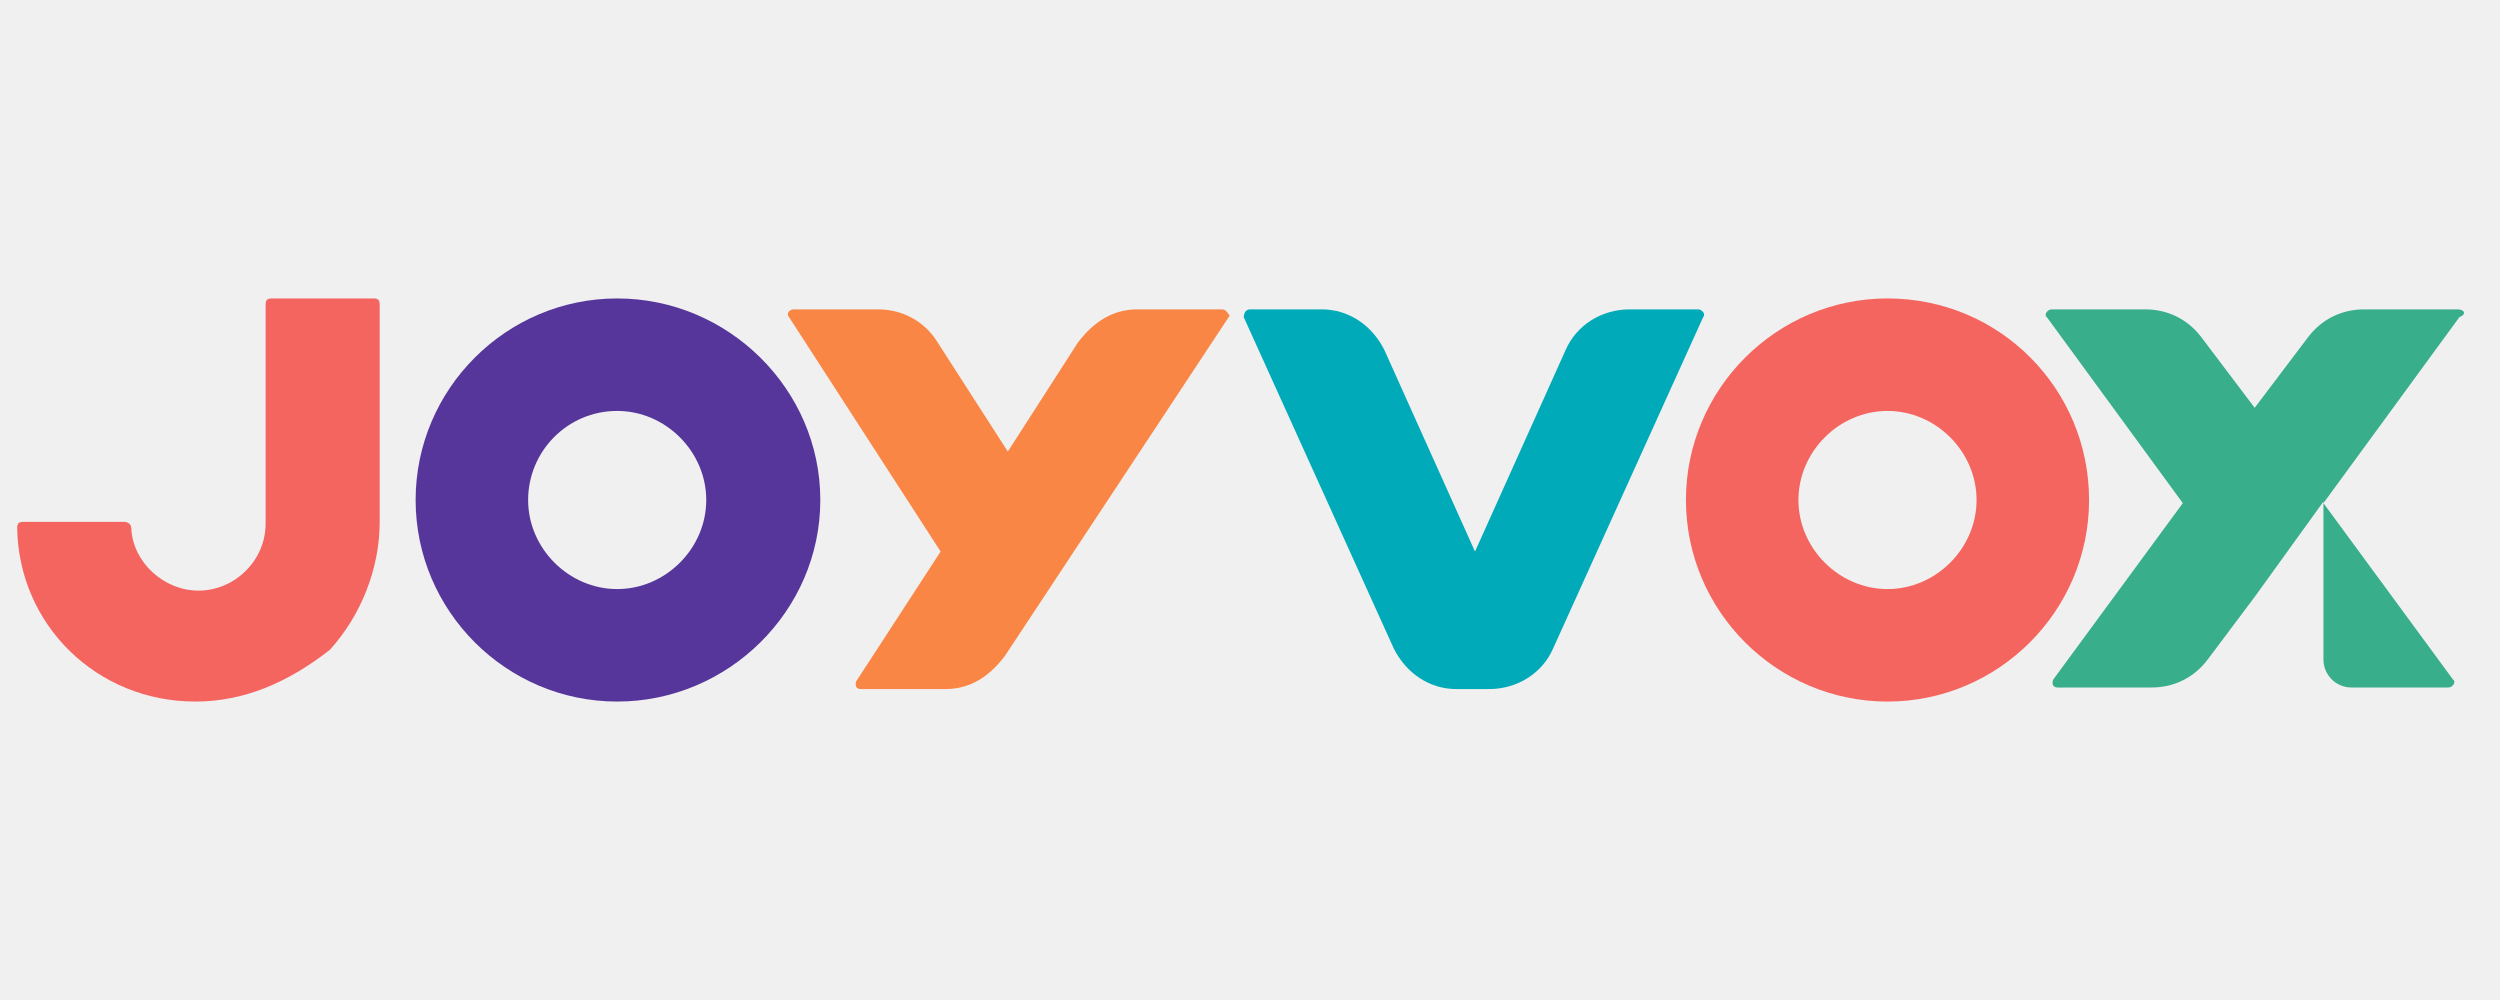
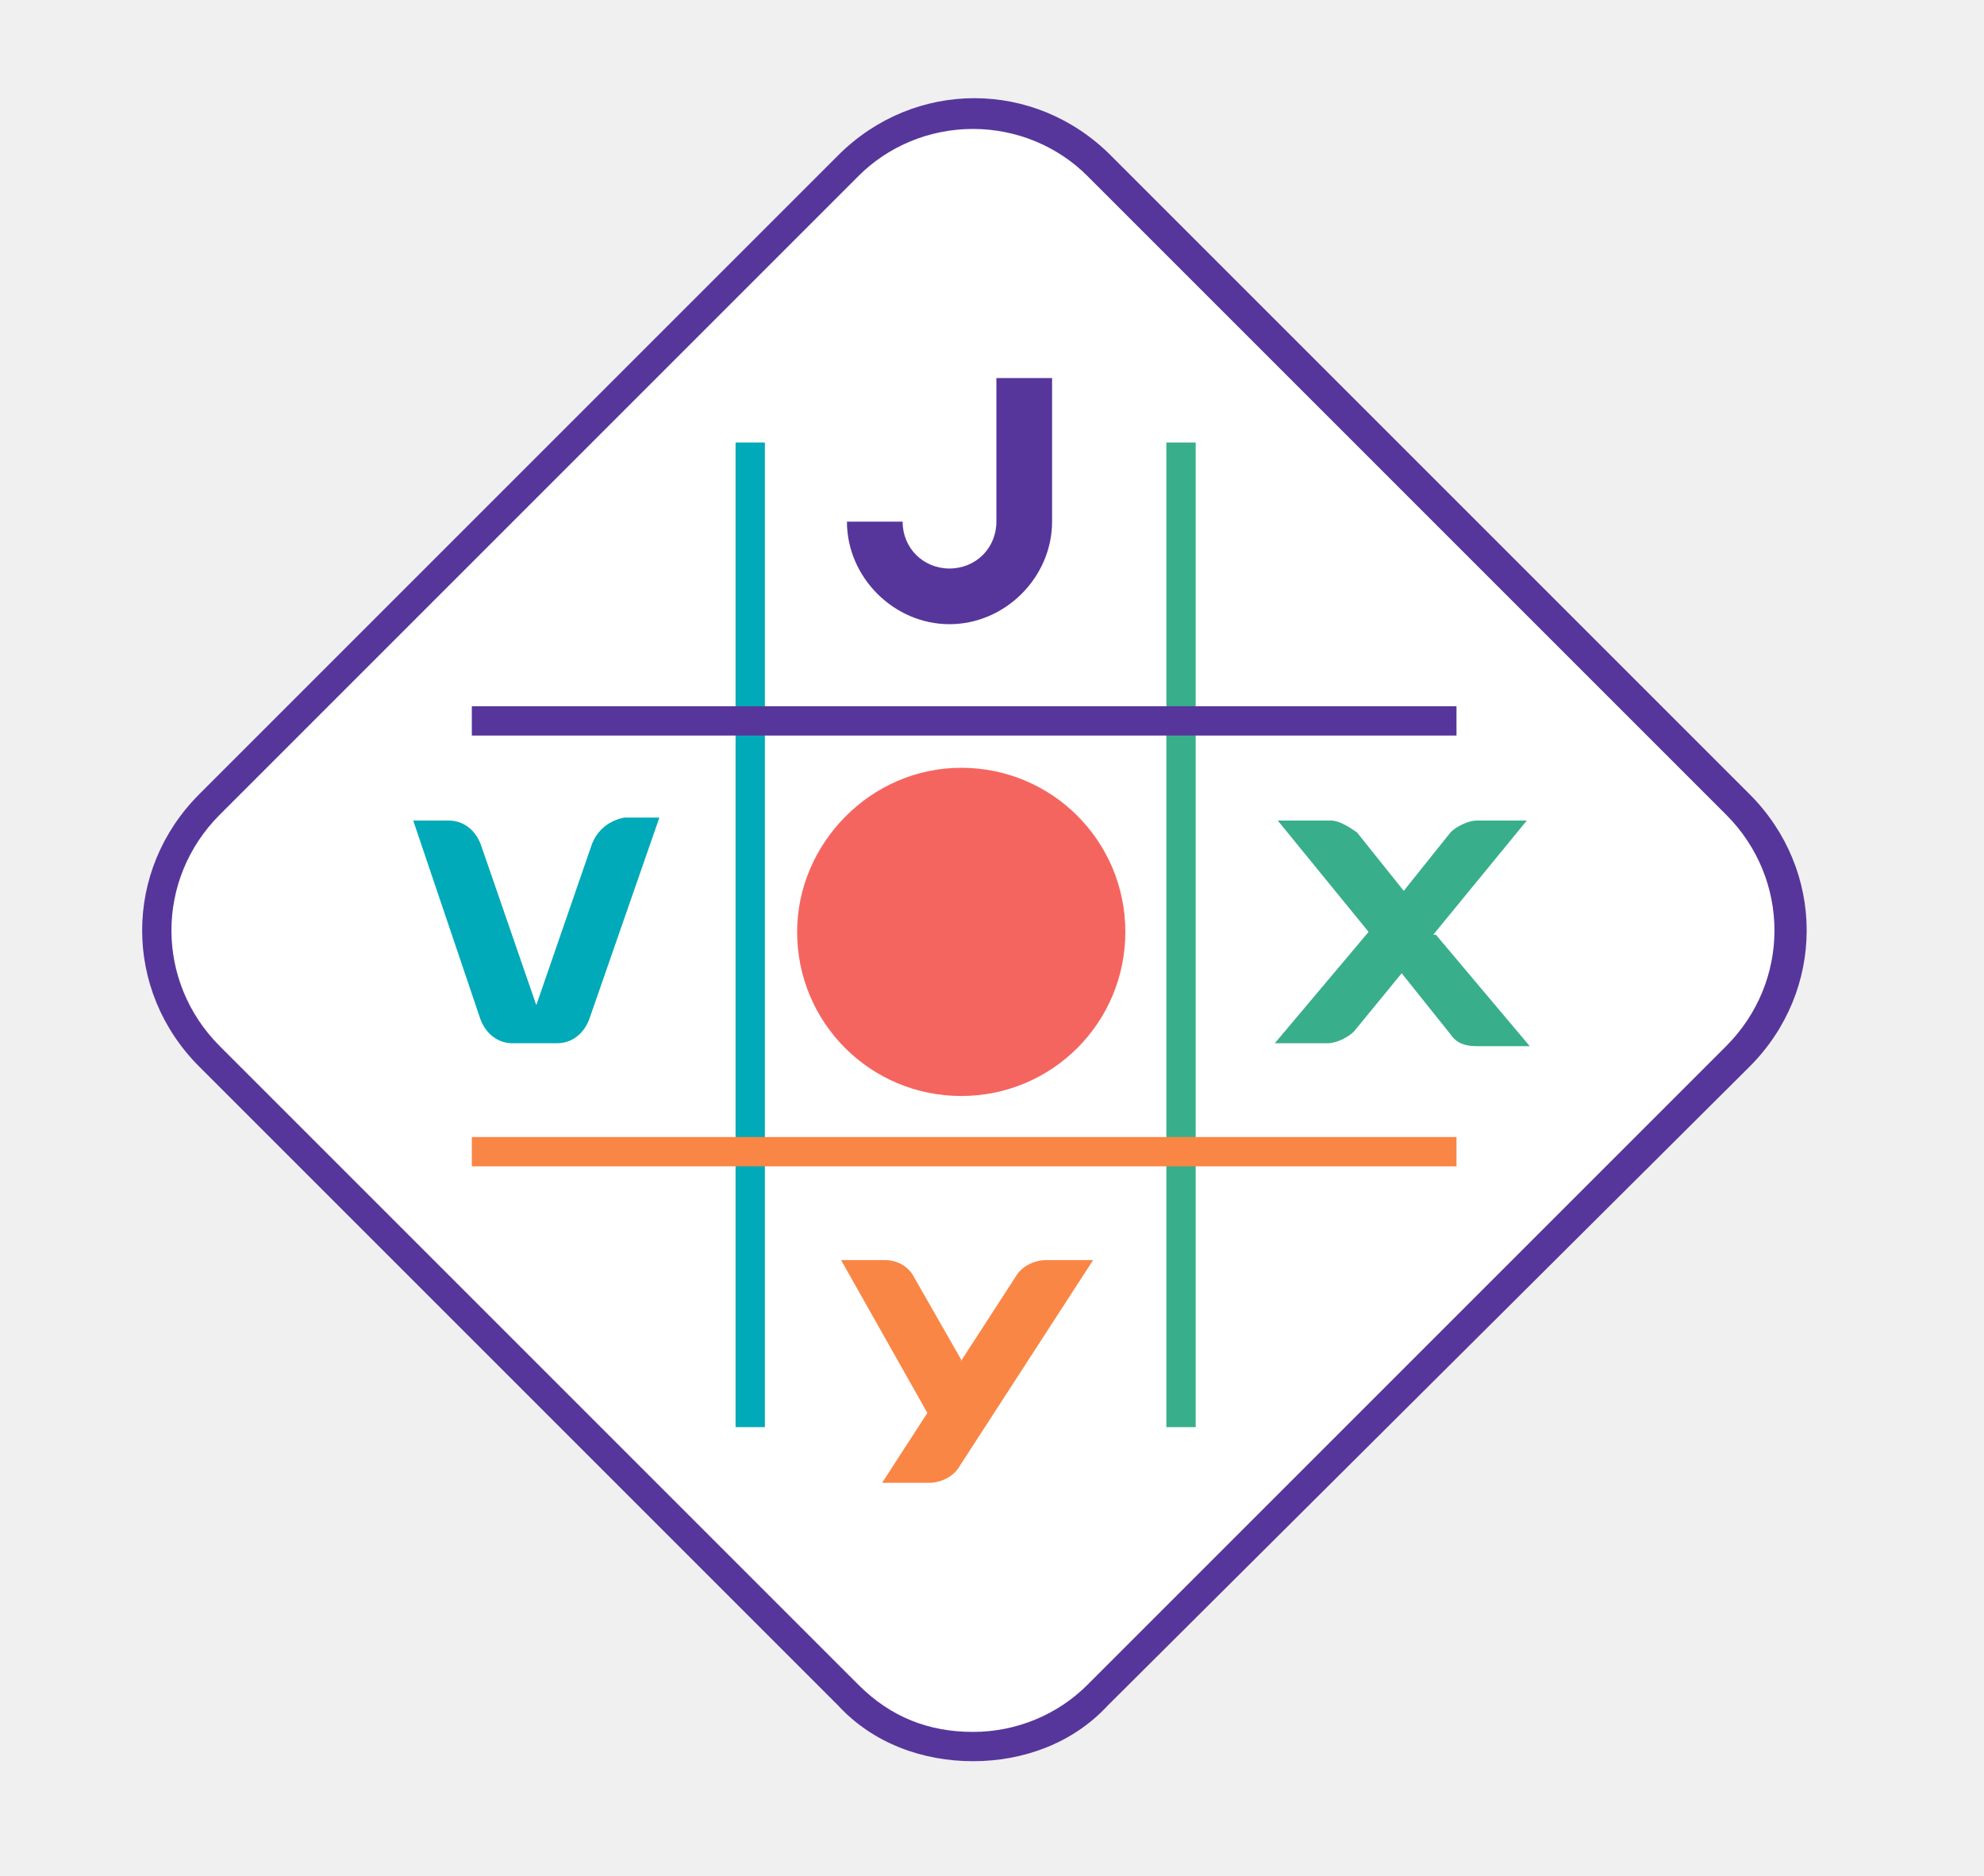
- <svg xmlns="http://www.w3.org/2000/svg" version="1.1" id="Calque_1" x="0px" y="0px" viewBox="0 0 160 64" style="enable-background:new 0 0 160 64;" xml:space="preserve">
+ <svg xmlns="http://www.w3.org/2000/svg" version="1.1" id="Calque_1" x="0px" y="0px" viewBox="0 0 67.7 64" style="enable-background:new 0 0 67.7 64;" xml:space="preserve">
  <style type="text/css">
- 	.st0{fill:#57369B;}
- 	.st1{fill:#F56560;}
- 	.st2{fill:#39AE8B;}
- 	.st3{fill:#00AAB8;}
- 	.st4{fill:#F98645;}
+ 	.st0{fill:#FFFFFF;}
+ 	.st1{fill:#57369B;}
+ 	.st2{fill:#00AAB8;}
+ 	.st3{fill:#F56560;}
+ 	.st4{fill:#39AE8B;}
+ 	.st5{fill:#F98645;}
</style>
  <g>
    <g>
      <g>
-         <path class="st0" d="M39.5,26.3c3.1,0,5.7,2.6,5.7,5.7s-2.6,5.7-5.7,5.7c-3.1,0-5.7-2.6-5.7-5.7S36.3,26.3,39.5,26.3 M39.5,19.1     c-7.1,0-12.9,5.8-12.9,12.9s5.8,12.9,12.9,12.9s13-5.8,13-12.9S46.6,19.1,39.5,19.1L39.5,19.1z" />
+         <g>
+           <path class="st0" d="M33.2,60.1c-1.7,0-3.4-0.6-4.6-1.9L6.8,36.4c-2.6-2.6-2.6-6.7,0-9.3L28.6,5.3c2.6-2.6,6.7-2.6,9.3,0      l21.8,21.8c2.6,2.6,2.6,6.7,0,9.3L37.8,58.2C36.6,59.5,34.9,60.1,33.2,60.1z" />
+         </g>
      </g>
    </g>
    <g>
-       <path class="st1" d="M120.8,26.3c3.1,0,5.7,2.6,5.7,5.7s-2.6,5.7-5.7,5.7s-5.7-2.6-5.7-5.7S117.7,26.3,120.8,26.3 M120.8,19.1    c-7.1,0-12.9,5.8-12.9,12.9s5.8,12.9,12.9,12.9s12.9-5.8,12.9-12.9S128,19.1,120.8,19.1L120.8,19.1z" />
+       <g>
+         <g>
+           <path class="st1" d="M33.2,60.1c-1.7,0-3.4-0.6-4.6-1.9L6.8,36.4c-2.6-2.6-2.6-6.7,0-9.3L28.6,5.3c2.6-2.6,6.7-2.6,9.3,0      l21.8,21.8c2.6,2.6,2.6,6.7,0,9.3L37.8,58.2C36.6,59.5,34.9,60.1,33.2,60.1z M33.2,4.4c-1.5,0-2.9,0.6-3.9,1.6L7.5,27.8      c-2.2,2.2-2.2,5.7,0,7.9l21.8,21.8c1.1,1.1,2.4,1.6,3.9,1.6s2.9-0.6,3.9-1.6l21.8-21.8c2.2-2.2,2.2-5.7,0-7.9L37.1,6      C36.1,5,34.7,4.4,33.2,4.4z" />
+         </g>
+       </g>
+     </g>
+     <path class="st2" d="M20.2,28.8l-1.9,5.5l-1.9-5.5c-0.2-0.5-0.6-0.8-1.1-0.8h-1.2l2.3,6.8c0.2,0.5,0.6,0.8,1.1,0.8H19   c0.5,0,0.9-0.3,1.1-0.8l2.4-6.9h-1.2C20.8,28,20.4,28.3,20.2,28.8z" />
+     <path class="st3" d="M32.8,26.2c3.1,0,5.6,2.5,5.6,5.6c0,3.1-2.5,5.6-5.6,5.6c-3.1,0-5.6-2.5-5.6-5.6   C27.2,28.8,29.7,26.2,32.8,26.2z" />
+     <path class="st1" d="M34,12.9v4.9c0,0.9-0.7,1.6-1.6,1.6s-1.6-0.7-1.6-1.6h-1.9c0,1.9,1.6,3.5,3.5,3.5s3.5-1.6,3.5-3.5v-4.9H34z" />
+     <g>
+       <path class="st4" d="M50.4,28c-0.3,0-0.7,0.2-0.9,0.4l-1.6,2l-1.6-2C46,28.2,45.7,28,45.4,28h-1.8l3.1,3.8l-3.2,3.8h1.8    c0.3,0,0.7-0.2,0.9-0.4l5.9-7.2H50.4z" />
+       <path class="st4" d="M49,31.9l-2.3-0.1l2.8,3.5c0.2,0.3,0.5,0.4,0.9,0.4h1.8L49,31.9z" />
    </g>
    <g>
-       <path class="st1" d="M12.5,44.9L12.5,44.9C6.2,44.9,1.2,40,1.1,33.8c0-0.3,0.1-0.4,0.4-0.4H8c0.1,0,0.4,0.1,0.4,0.4    c0.1,2.2,2.1,4,4.3,4c2.3,0,4.3-1.9,4.3-4.3v-14c0-0.3,0.1-0.4,0.4-0.4h6.5c0.3,0,0.4,0.1,0.4,0.4v13.9c0,3-1.2,6-3.2,8.2    C18.4,43.7,15.6,44.9,12.5,44.9z" />
+       <path class="st5" d="M30.2,43h-1.5l3.5,6.2l0.6-2.8l-1.6-2.8C31,43.2,30.6,43,30.2,43z" />
+       <path class="st5" d="M35.7,43c-0.4,0-0.8,0.2-1,0.5l-4.6,7.1h1.6c0.4,0,0.8-0.2,1-0.5l4.6-7.1H35.7z" />
    </g>
-     <path class="st2" d="M157.3,19.8h-6c-1.4,0-2.7,0.6-3.6,1.8l-3.4,4.5l-3.4-4.5c-0.9-1.2-2.2-1.8-3.6-1.8h-6c-0.3,0-0.5,0.4-0.3,0.5   l8.7,11.9l-8.3,11.3c-0.1,0.3,0,0.5,0.3,0.5h6c1.4,0,2.7-0.6,3.6-1.8l3-4l0,0l0,0l4.4-6.1v10.1c0,1,0.8,1.8,1.8,1.8h6.2   c0.3,0,0.5-0.4,0.3-0.5l-8.3-11.3l8.7-11.9C157.9,20.1,157.7,19.8,157.3,19.8z" />
-     <path class="st3" d="M108.7,19.8h-4.4c-1.8,0-3.4,1-4.1,2.6l-5.8,12.9l-5.8-12.9c-0.8-1.6-2.3-2.6-4-2.6H80c-0.3,0-0.4,0.3-0.4,0.5   l9.6,21.2c0.8,1.6,2.3,2.6,4,2.6h2.1c1.8,0,3.4-1,4.1-2.6l9.6-21.2C109.2,20.1,108.9,19.8,108.7,19.8z" />
-     <path class="st4" d="M78.2,19.8h-5.4c-1.6,0-2.8,0.8-3.8,2.1l-4.5,7l-4.5-7c-0.8-1.3-2.2-2.1-3.8-2.1h-5.4c-0.3,0-0.5,0.3-0.3,0.5   l9.7,15l-5.4,8.3c-0.1,0.3,0,0.5,0.3,0.5h5.4c1.6,0,2.8-0.8,3.8-2.1l14.4-21.8C78.6,20.1,78.5,19.8,78.2,19.8z" />
+     <g>
+       <rect x="39.8" y="15.1" class="st4" width="1" height="33.6" />
+     </g>
+     <g>
+       <rect x="25.1" y="15.1" class="st2" width="1" height="33.6" />
+     </g>
+     <g>
+       <rect x="16.1" y="38.8" class="st5" width="33.6" height="1" />
+     </g>
+     <g>
+       <rect x="16.1" y="24.1" class="st1" width="33.6" height="1" />
+     </g>
  </g>
</svg>
